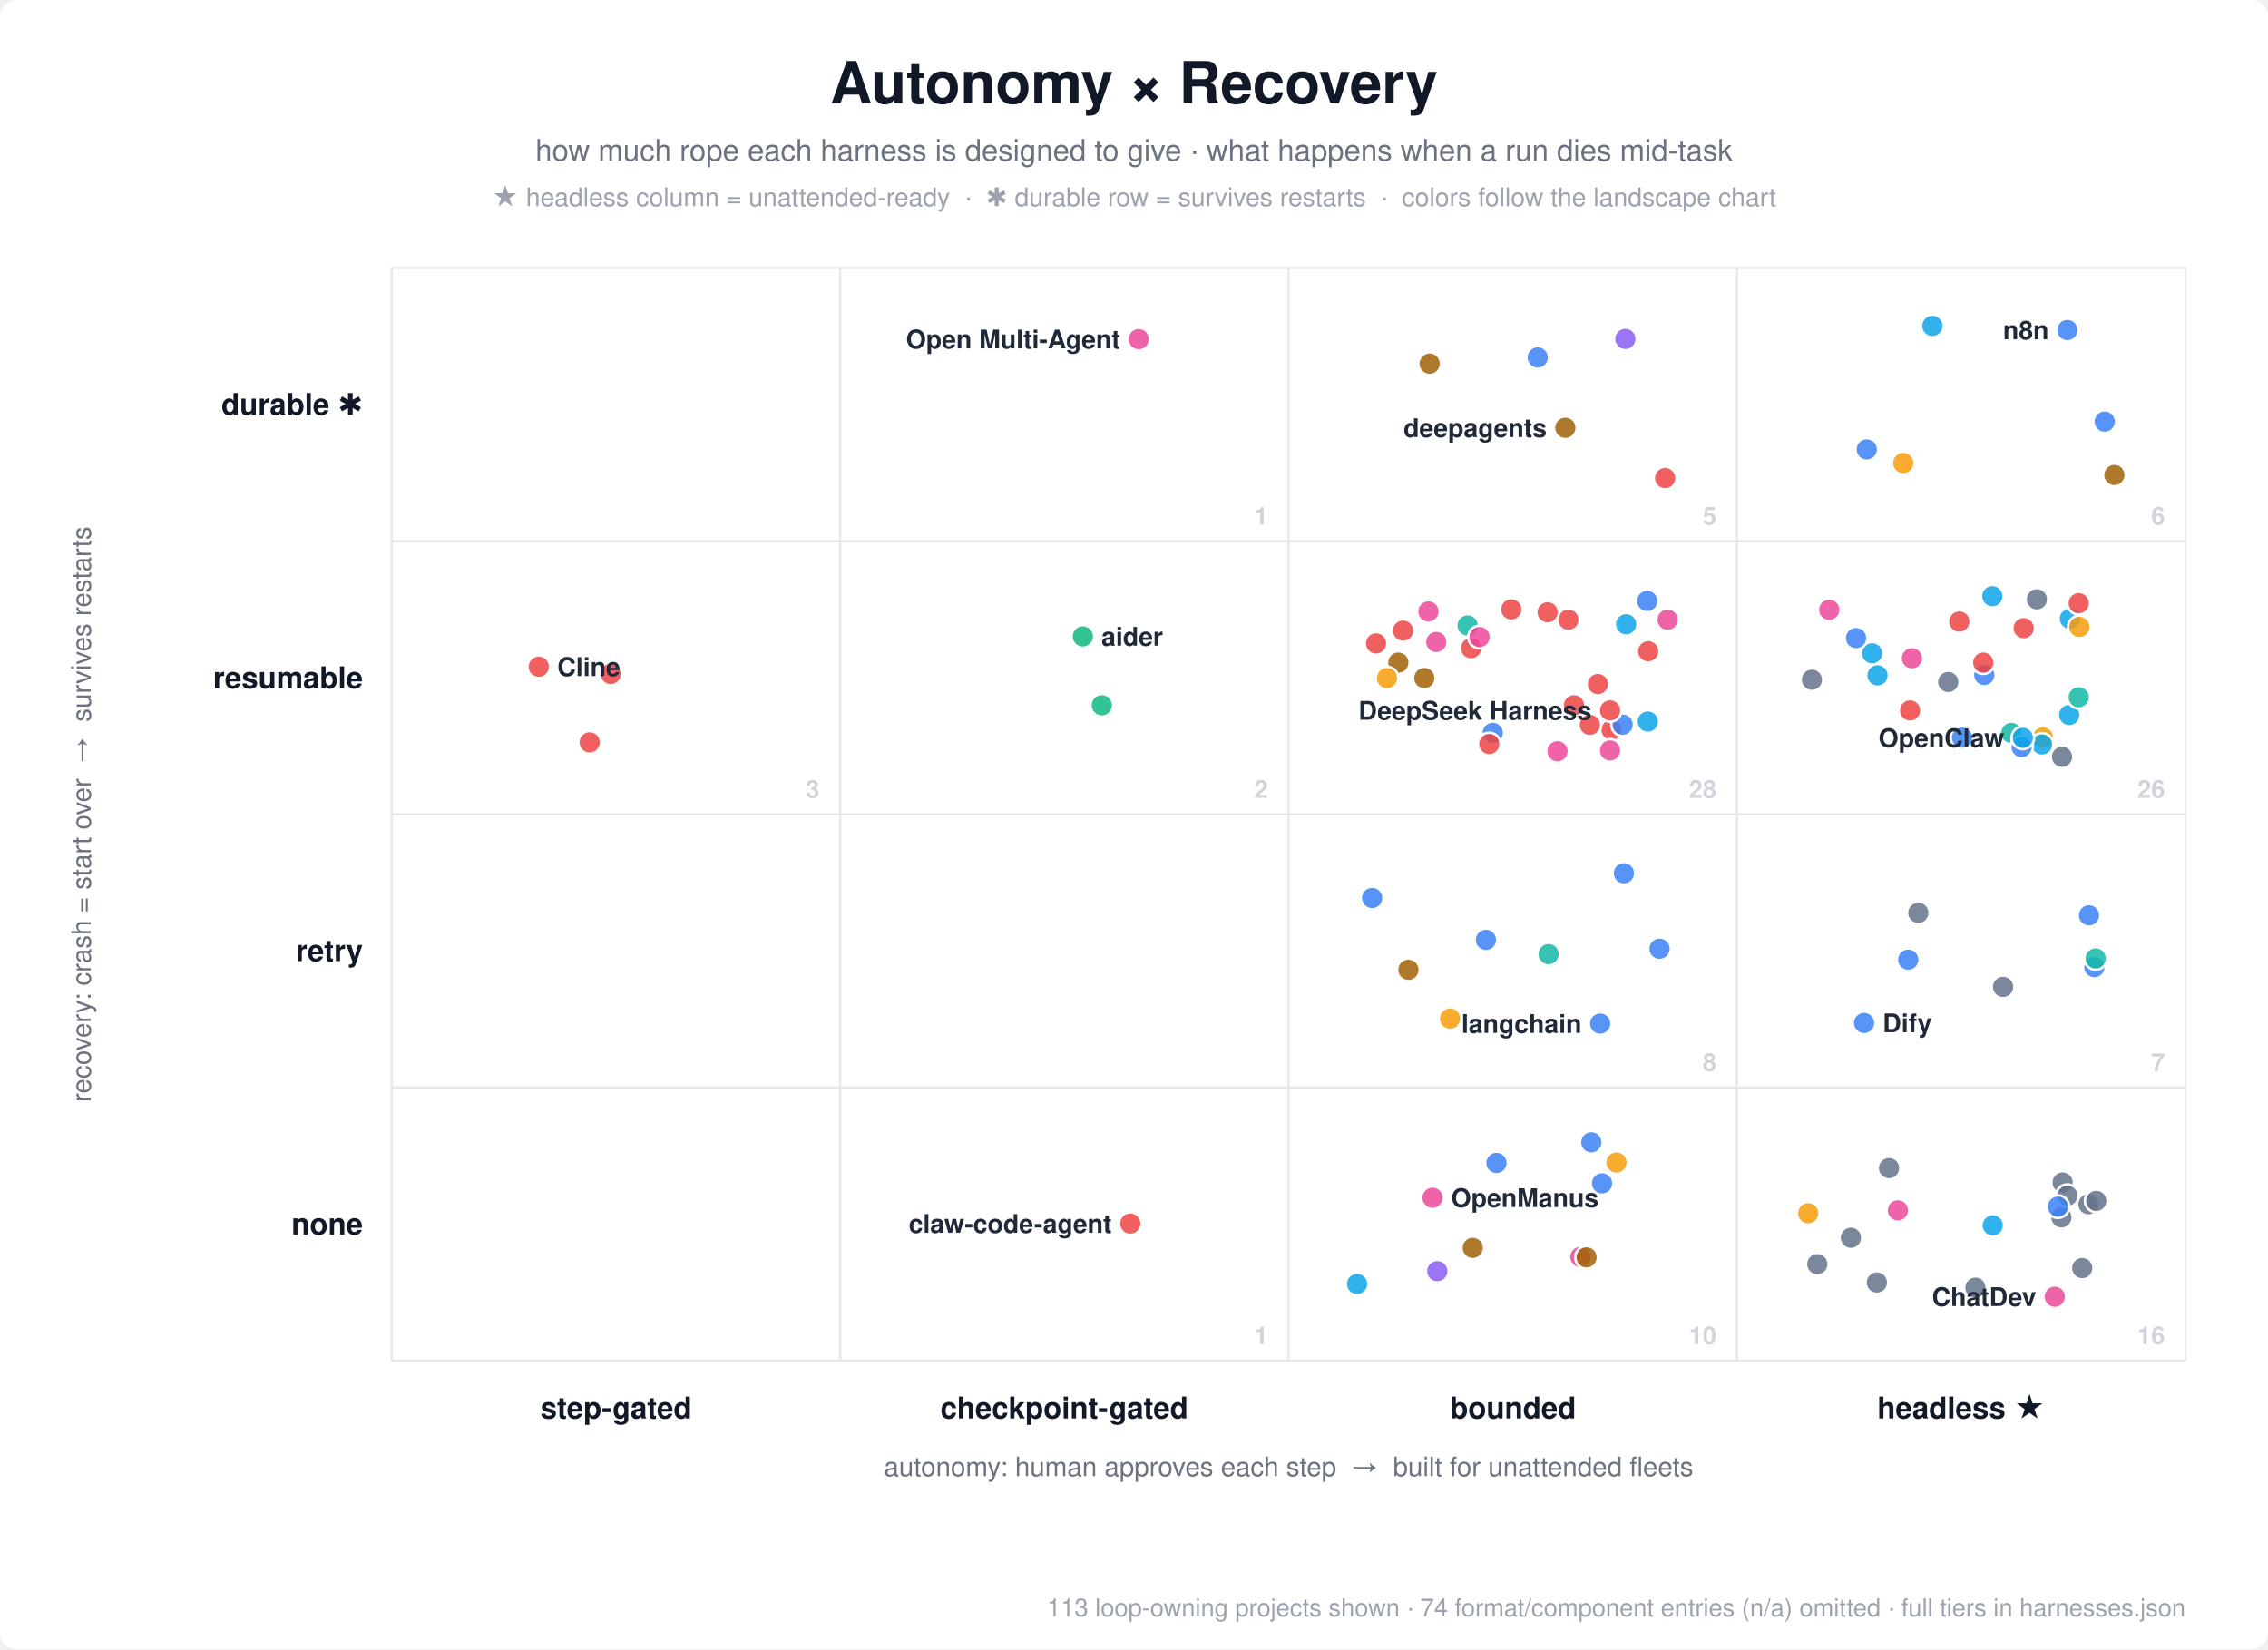
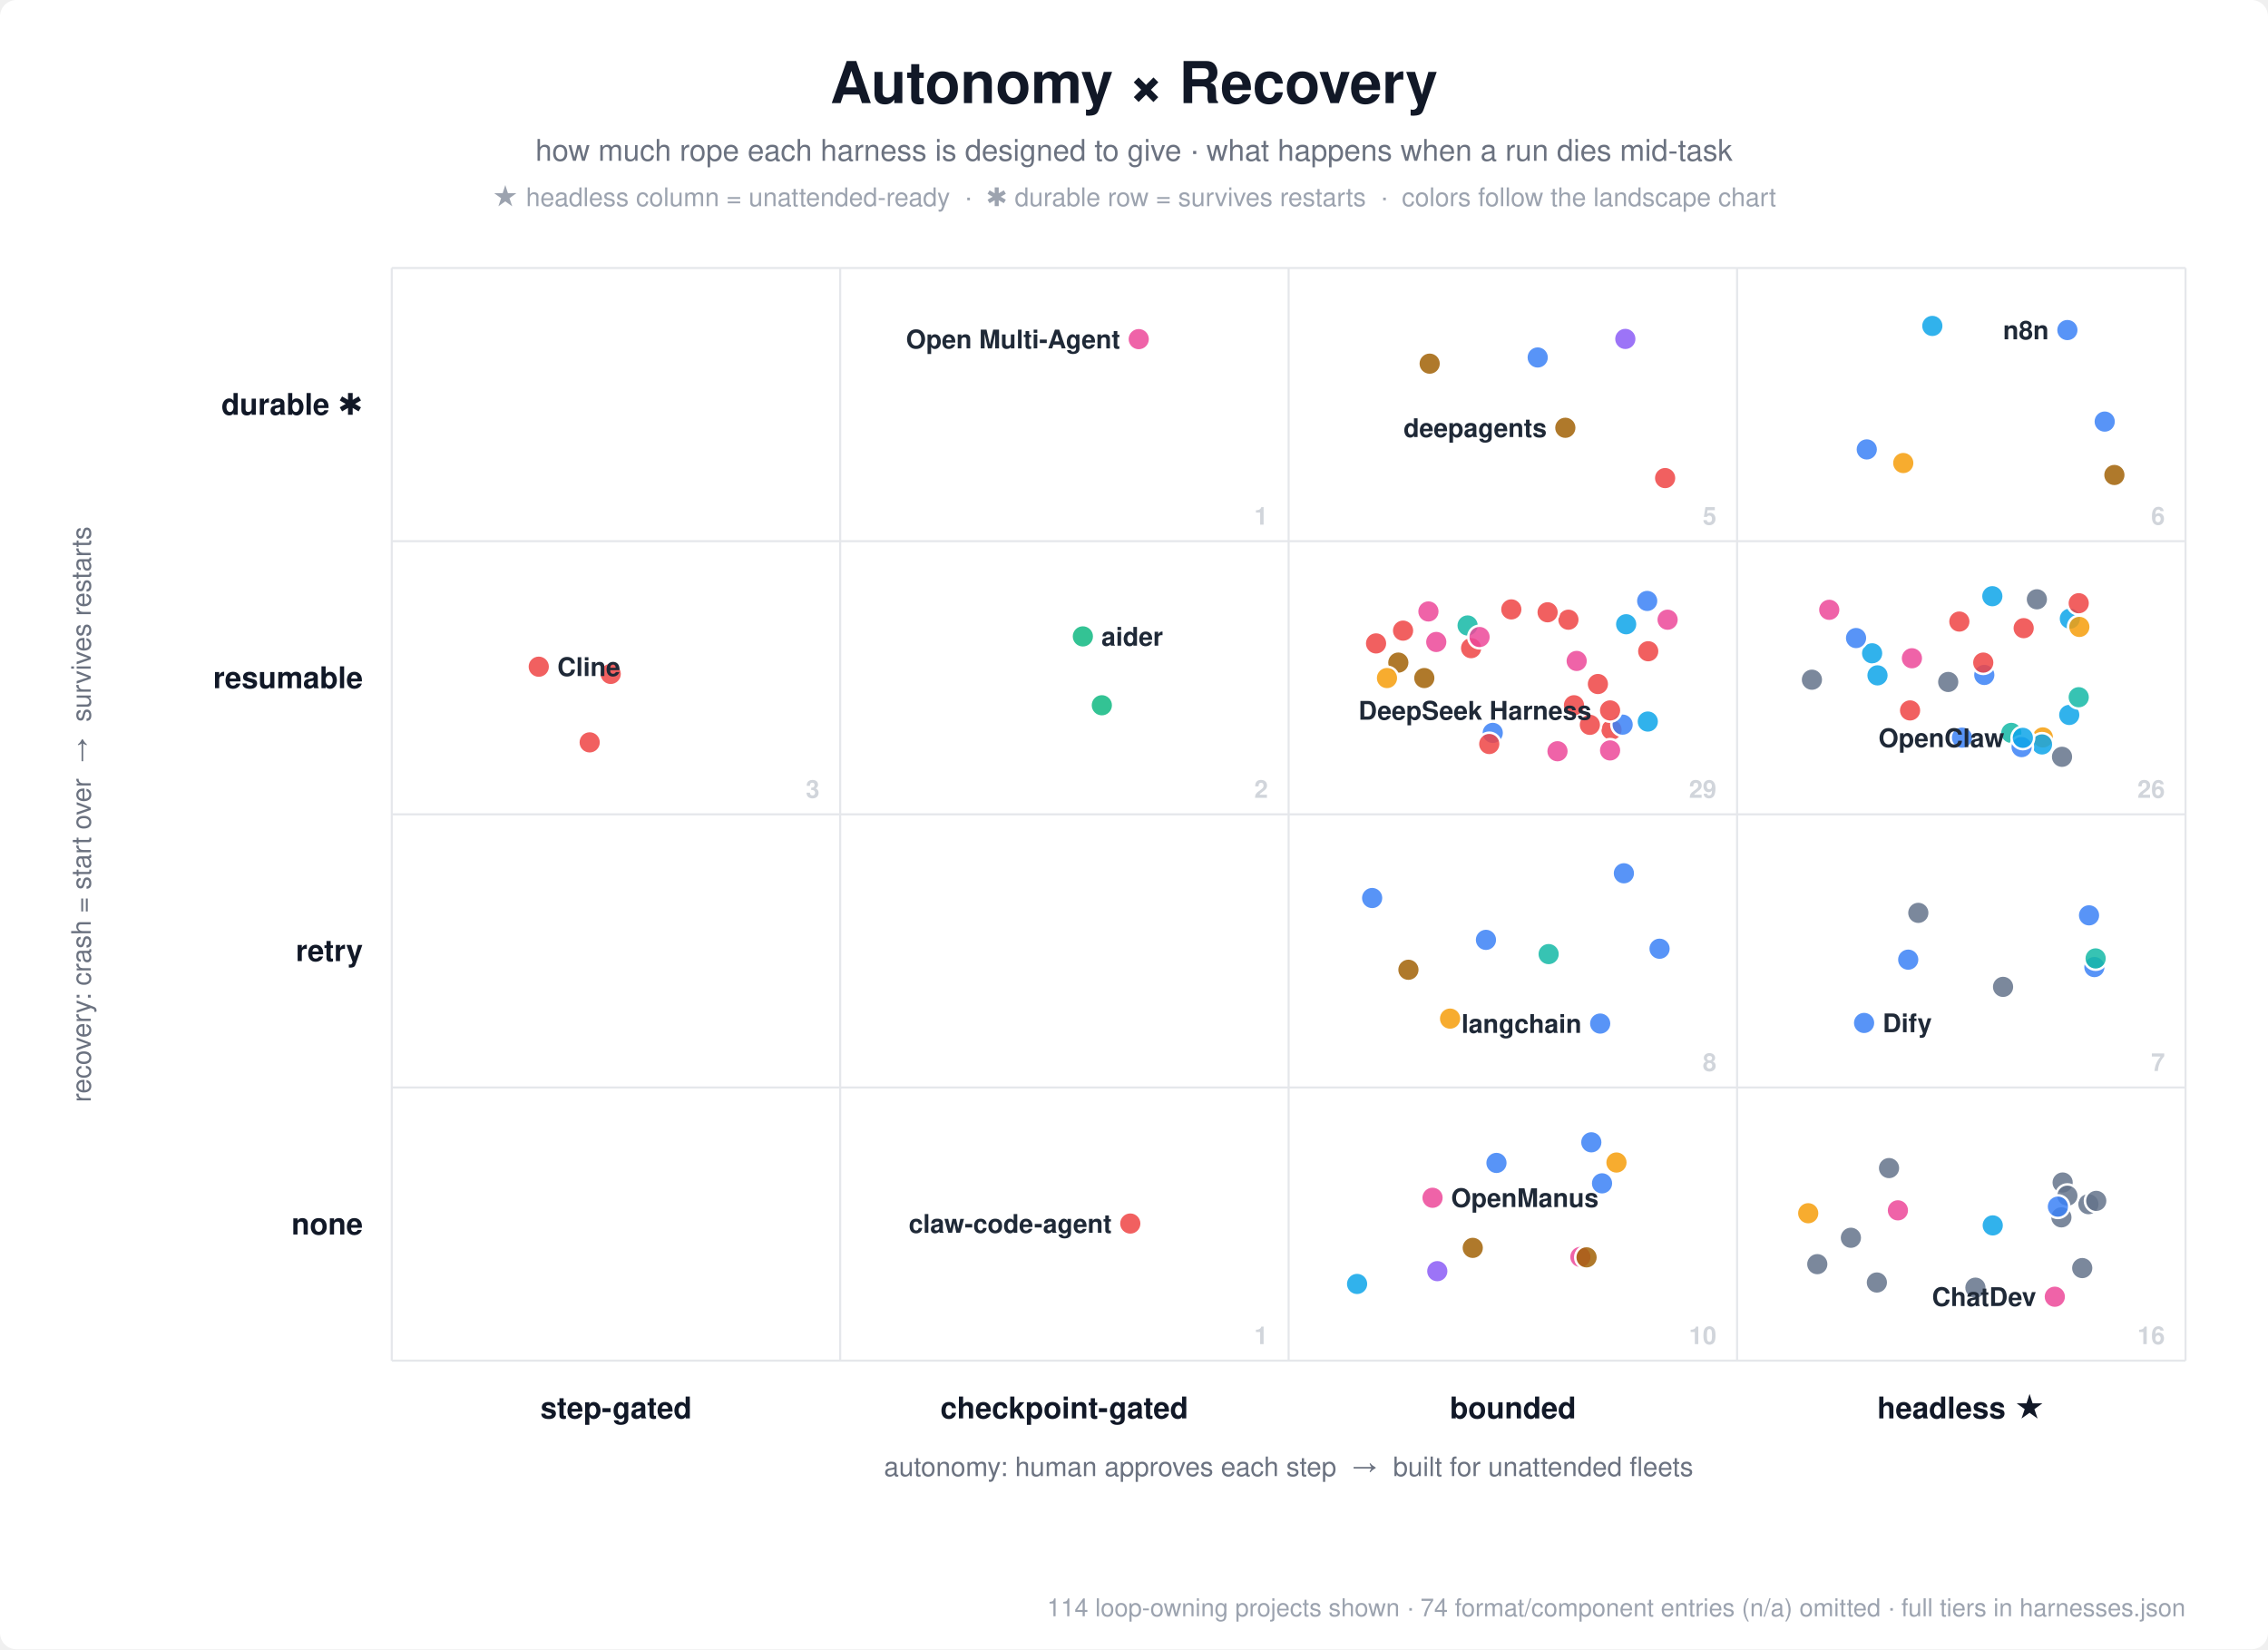
<svg xmlns="http://www.w3.org/2000/svg" viewBox="0 0 1100 800" font-family="-apple-system, 'Segoe UI', Helvetica, Arial, sans-serif">
  <rect width="1100" height="800" fill="#ffffff" rx="8" />
  <text x="550.0" y="50" text-anchor="middle" font-size="28" font-weight="700" fill="#111827">Autonomy × Recovery</text>
  <text x="550.0" y="78" text-anchor="middle" font-size="14.5" fill="#6b7280">how much rope each harness is designed to give · what happens when a run dies mid-task</text>
  <text x="550.0" y="100" text-anchor="middle" font-size="12.5" fill="#9ca3af">★ headless column = unattended-ready  ·  ✱ durable row = survives restarts  ·  colors follow the landscape chart</text>
  <line x1="190.0" y1="130" x2="190.0" y2="660" stroke="#e5e7eb" stroke-width="1" />
  <line x1="407.5" y1="130" x2="407.5" y2="660" stroke="#e5e7eb" stroke-width="1" />
  <line x1="625.0" y1="130" x2="625.0" y2="660" stroke="#e5e7eb" stroke-width="1" />
  <line x1="842.5" y1="130" x2="842.5" y2="660" stroke="#e5e7eb" stroke-width="1" />
  <line x1="1060.0" y1="130" x2="1060.0" y2="660" stroke="#e5e7eb" stroke-width="1" />
  <line x1="190" y1="130.0" x2="1060" y2="130.0" stroke="#e5e7eb" stroke-width="1" />
  <line x1="190" y1="262.5" x2="1060" y2="262.5" stroke="#e5e7eb" stroke-width="1" />
  <line x1="190" y1="395.0" x2="1060" y2="395.0" stroke="#e5e7eb" stroke-width="1" />
  <line x1="190" y1="527.5" x2="1060" y2="527.5" stroke="#e5e7eb" stroke-width="1" />
  <line x1="190" y1="660.0" x2="1060" y2="660.0" stroke="#e5e7eb" stroke-width="1" />
  <text x="298.8" y="688" text-anchor="middle" font-size="14.5" font-weight="600" fill="#111827">step-gated</text>
  <text x="516.2" y="688" text-anchor="middle" font-size="14.5" font-weight="600" fill="#111827">checkpoint-gated</text>
  <text x="733.8" y="688" text-anchor="middle" font-size="14.5" font-weight="600" fill="#111827">bounded</text>
  <text x="951.2" y="688" text-anchor="middle" font-size="14.5" font-weight="600" fill="#111827">headless ★</text>
  <text x="625.0" y="716" text-anchor="middle" font-size="13" fill="#6b7280">autonomy: human approves each step  →  built for unattended fleets</text>
  <text x="176" y="598.8" text-anchor="end" font-size="14.5" font-weight="600" fill="#111827">none</text>
  <text x="176" y="466.2" text-anchor="end" font-size="14.5" font-weight="600" fill="#111827">retry</text>
  <text x="176" y="333.8" text-anchor="end" font-size="14.5" font-weight="600" fill="#111827">resumable</text>
  <text x="176" y="201.2" text-anchor="end" font-size="14.5" font-weight="600" fill="#111827">durable ✱</text>
  <text x="44" y="395" font-size="13" fill="#6b7280" transform="rotate(-90 44 395)" text-anchor="middle">recovery: crash = start over  →  survives restarts</text>
  <text x="832.5" y="652.0" text-anchor="end" font-size="12" fill="#d1d5db" font-weight="700">10</text>
  <text x="832.5" y="254.5" text-anchor="end" font-size="12" fill="#d1d5db" font-weight="700">5</text>
  <text x="1050.0" y="387.0" text-anchor="end" font-size="12" fill="#d1d5db" font-weight="700">26</text>
-   <text x="832.5" y="387.0" text-anchor="end" font-size="12" fill="#d1d5db" font-weight="700">28</text>
+   <text x="832.5" y="387.0" text-anchor="end" font-size="12" fill="#d1d5db" font-weight="700">29</text>
  <text x="397.5" y="387.0" text-anchor="end" font-size="12" fill="#d1d5db" font-weight="700">3</text>
  <text x="615.0" y="652.0" text-anchor="end" font-size="12" fill="#d1d5db" font-weight="700">1</text>
  <text x="832.5" y="519.5" text-anchor="end" font-size="12" fill="#d1d5db" font-weight="700">8</text>
  <text x="1050.0" y="652.0" text-anchor="end" font-size="12" fill="#d1d5db" font-weight="700">16</text>
  <text x="1050.0" y="254.5" text-anchor="end" font-size="12" fill="#d1d5db" font-weight="700">6</text>
  <text x="1050.0" y="519.5" text-anchor="end" font-size="12" fill="#d1d5db" font-weight="700">7</text>
  <text x="615.0" y="254.5" text-anchor="end" font-size="12" fill="#d1d5db" font-weight="700">1</text>
  <text x="615.0" y="387.0" text-anchor="end" font-size="12" fill="#d1d5db" font-weight="700">2</text>
  <circle cx="958.1" cy="624.6" r="5.5" fill="#64748b" fill-opacity="0.85" stroke="#ffffff" stroke-width="1.2" />
  <circle cx="1003.6" cy="346.8" r="5.5" fill="#0ea5e9" fill-opacity="0.85" stroke="#ffffff" stroke-width="1.2" />
  <circle cx="916.2" cy="566.6" r="5.5" fill="#64748b" fill-opacity="0.85" stroke="#ffffff" stroke-width="1.2" />
  <circle cx="897.7" cy="600.4" r="5.5" fill="#64748b" fill-opacity="0.85" stroke="#ffffff" stroke-width="1.2" />
  <circle cx="703.3" cy="494.1" r="5.5" fill="#f59e0b" fill-opacity="0.85" stroke="#ffffff" stroke-width="1.2" />
  <circle cx="807.6" cy="231.9" r="5.5" fill="#ef4444" fill-opacity="0.85" stroke="#ffffff" stroke-width="1.2" />
  <circle cx="1009.9" cy="615.1" r="5.5" fill="#64748b" fill-opacity="0.85" stroke="#ffffff" stroke-width="1.2" />
  <circle cx="711.8" cy="303.4" r="5.5" fill="#14b8a6" fill-opacity="0.85" stroke="#ffffff" stroke-width="1.2" />
  <circle cx="725.8" cy="564.1" r="5.5" fill="#3b82f6" fill-opacity="0.85" stroke="#ffffff" stroke-width="1.2" />
  <circle cx="887.2" cy="295.8" r="5.5" fill="#ec4899" fill-opacity="0.85" stroke="#ffffff" stroke-width="1.2" />
  <circle cx="971.5" cy="478.7" r="5.5" fill="#64748b" fill-opacity="0.85" stroke="#ffffff" stroke-width="1.2" />
  <circle cx="777.0" cy="574.0" r="5.5" fill="#3b82f6" fill-opacity="0.85" stroke="#ffffff" stroke-width="1.2" />
  <circle cx="975.5" cy="355.5" r="5.5" fill="#14b8a6" fill-opacity="0.85" stroke="#ffffff" stroke-width="1.2" />
  <circle cx="784.0" cy="563.9" r="5.5" fill="#f59e0b" fill-opacity="0.85" stroke="#ffffff" stroke-width="1.2" />
  <circle cx="697.1" cy="616.6" r="5.5" fill="#8b5cf6" fill-opacity="0.85" stroke="#ffffff" stroke-width="1.2" />
  <circle cx="781.6" cy="354.0" r="5.5" fill="#ef4444" fill-opacity="0.85" stroke="#ffffff" stroke-width="1.2" />
  <circle cx="548.2" cy="593.5" r="5.5" fill="#ef4444" fill-opacity="0.85" stroke="#ffffff" stroke-width="1.2" />
  <circle cx="877.0" cy="588.5" r="5.5" fill="#f59e0b" fill-opacity="0.85" stroke="#ffffff" stroke-width="1.2" />
  <circle cx="788.3" cy="164.4" r="5.5" fill="#8b5cf6" fill-opacity="0.85" stroke="#ffffff" stroke-width="1.2" />
  <circle cx="714.3" cy="605.3" r="5.5" fill="#a16207" fill-opacity="0.85" stroke="#ffffff" stroke-width="1.2" />
  <circle cx="878.8" cy="329.7" r="5.5" fill="#64748b" fill-opacity="0.85" stroke="#ffffff" stroke-width="1.2" />
  <circle cx="1012.9" cy="584.1" r="5.5" fill="#64748b" fill-opacity="0.85" stroke="#ffffff" stroke-width="1.2" />
  <circle cx="910.3" cy="622.1" r="5.5" fill="#64748b" fill-opacity="0.85" stroke="#ffffff" stroke-width="1.2" />
  <circle cx="930.4" cy="442.8" r="5.5" fill="#64748b" fill-opacity="0.85" stroke="#ffffff" stroke-width="1.2" />
  <circle cx="881.4" cy="613.2" r="5.5" fill="#64748b" fill-opacity="0.85" stroke="#ffffff" stroke-width="1.2" />
+   <circle cx="764.7" cy="320.6" r="5.5" fill="#ec4899" fill-opacity="0.85" stroke="#ffffff" stroke-width="1.2" />
  <circle cx="1016.7" cy="582.5" r="5.5" fill="#64748b" fill-opacity="0.85" stroke="#ffffff" stroke-width="1.2" />
  <circle cx="1000.4" cy="573.6" r="5.5" fill="#64748b" fill-opacity="0.85" stroke="#ffffff" stroke-width="1.2" />
  <circle cx="713.5" cy="314.4" r="5.5" fill="#ef4444" fill-opacity="0.85" stroke="#ffffff" stroke-width="1.2" />
  <circle cx="658.2" cy="622.8" r="5.5" fill="#0ea5e9" fill-opacity="0.85" stroke="#ffffff" stroke-width="1.2" />
  <circle cx="733.0" cy="295.6" r="5.5" fill="#ef4444" fill-opacity="0.85" stroke="#ffffff" stroke-width="1.2" />
  <circle cx="1003.9" cy="300.1" r="5.5" fill="#0ea5e9" fill-opacity="0.85" stroke="#ffffff" stroke-width="1.2" />
  <circle cx="1002.7" cy="580.0" r="5.5" fill="#64748b" fill-opacity="0.85" stroke="#ffffff" stroke-width="1.2" />
  <circle cx="1000.1" cy="367.1" r="5.5" fill="#64748b" fill-opacity="0.85" stroke="#ffffff" stroke-width="1.2" />
  <circle cx="798.9" cy="291.5" r="5.5" fill="#3b82f6" fill-opacity="0.85" stroke="#ffffff" stroke-width="1.2" />
  <circle cx="999.8" cy="590.5" r="5.5" fill="#64748b" fill-opacity="0.85" stroke="#ffffff" stroke-width="1.2" />
  <circle cx="678.2" cy="321.4" r="5.5" fill="#a16207" fill-opacity="0.85" stroke="#ffffff" stroke-width="1.2" />
  <circle cx="787.6" cy="423.6" r="5.5" fill="#3b82f6" fill-opacity="0.85" stroke="#ffffff" stroke-width="1.2" />
  <circle cx="998.1" cy="585.3" r="5.5" fill="#3b82f6" fill-opacity="0.85" stroke="#ffffff" stroke-width="1.2" />
  <circle cx="1025.5" cy="230.4" r="5.5" fill="#a16207" fill-opacity="0.85" stroke="#ffffff" stroke-width="1.2" />
  <circle cx="920.5" cy="587.1" r="5.5" fill="#ec4899" fill-opacity="0.85" stroke="#ffffff" stroke-width="1.2" />
  <circle cx="987.9" cy="290.7" r="5.5" fill="#64748b" fill-opacity="0.85" stroke="#ffffff" stroke-width="1.2" />
  <circle cx="923.1" cy="224.6" r="5.5" fill="#f59e0b" fill-opacity="0.85" stroke="#ffffff" stroke-width="1.2" />
  <circle cx="552.3" cy="164.5" r="5.5" fill="#ec4899" fill-opacity="0.85" stroke="#ffffff" stroke-width="1.2" />
  <circle cx="696.6" cy="311.4" r="5.5" fill="#ec4899" fill-opacity="0.85" stroke="#ffffff" stroke-width="1.2" />
  <circle cx="724.0" cy="355.5" r="5.5" fill="#3b82f6" fill-opacity="0.85" stroke="#ffffff" stroke-width="1.2" />
  <circle cx="1015.8" cy="469.1" r="5.5" fill="#3b82f6" fill-opacity="0.85" stroke="#ffffff" stroke-width="1.2" />
  <circle cx="990.8" cy="357.7" r="5.5" fill="#f59e0b" fill-opacity="0.85" stroke="#ffffff" stroke-width="1.2" />
  <circle cx="1016.4" cy="464.9" r="5.5" fill="#14b8a6" fill-opacity="0.85" stroke="#ffffff" stroke-width="1.2" />
  <circle cx="690.8" cy="328.9" r="5.5" fill="#a16207" fill-opacity="0.85" stroke="#ffffff" stroke-width="1.2" />
  <circle cx="766.5" cy="609.7" r="5.5" fill="#ec4899" fill-opacity="0.85" stroke="#ffffff" stroke-width="1.2" />
  <circle cx="672.7" cy="328.9" r="5.5" fill="#f59e0b" fill-opacity="0.85" stroke="#ffffff" stroke-width="1.2" />
  <circle cx="808.8" cy="300.6" r="5.5" fill="#ec4899" fill-opacity="0.85" stroke="#ffffff" stroke-width="1.2" />
  <circle cx="966.5" cy="594.4" r="5.5" fill="#0ea5e9" fill-opacity="0.85" stroke="#ffffff" stroke-width="1.2" />
  <circle cx="717.6" cy="309.0" r="5.5" fill="#ec4899" fill-opacity="0.85" stroke="#ffffff" stroke-width="1.2" />
  <circle cx="951.6" cy="357.8" r="5.5" fill="#3b82f6" fill-opacity="0.85" stroke="#ffffff" stroke-width="1.2" />
  <circle cx="937.2" cy="158.1" r="5.5" fill="#0ea5e9" fill-opacity="0.85" stroke="#ffffff" stroke-width="1.2" />
  <circle cx="799.2" cy="350.0" r="5.5" fill="#0ea5e9" fill-opacity="0.85" stroke="#ffffff" stroke-width="1.2" />
  <circle cx="944.9" cy="330.8" r="5.5" fill="#64748b" fill-opacity="0.85" stroke="#ffffff" stroke-width="1.2" />
  <circle cx="788.7" cy="302.8" r="5.5" fill="#0ea5e9" fill-opacity="0.85" stroke="#ffffff" stroke-width="1.2" />
  <circle cx="990.4" cy="361.1" r="5.5" fill="#0ea5e9" fill-opacity="0.85" stroke="#ffffff" stroke-width="1.2" />
  <circle cx="1008.5" cy="304.1" r="5.5" fill="#f59e0b" fill-opacity="0.85" stroke="#ffffff" stroke-width="1.2" />
  <circle cx="693.4" cy="176.4" r="5.5" fill="#a16207" fill-opacity="0.85" stroke="#ffffff" stroke-width="1.2" />
  <circle cx="980.5" cy="362.4" r="5.5" fill="#3b82f6" fill-opacity="0.85" stroke="#ffffff" stroke-width="1.2" />
  <circle cx="962.4" cy="327.4" r="5.5" fill="#3b82f6" fill-opacity="0.85" stroke="#ffffff" stroke-width="1.2" />
  <circle cx="926.4" cy="344.6" r="5.5" fill="#ef4444" fill-opacity="0.85" stroke="#ffffff" stroke-width="1.2" />
  <circle cx="296.2" cy="326.9" r="5.5" fill="#ef4444" fill-opacity="0.85" stroke="#ffffff" stroke-width="1.2" />
  <circle cx="905.4" cy="218.0" r="5.5" fill="#3b82f6" fill-opacity="0.85" stroke="#ffffff" stroke-width="1.2" />
  <circle cx="771.8" cy="554.1" r="5.5" fill="#3b82f6" fill-opacity="0.85" stroke="#ffffff" stroke-width="1.2" />
  <circle cx="667.4" cy="312.1" r="5.5" fill="#ef4444" fill-opacity="0.85" stroke="#ffffff" stroke-width="1.2" />
  <circle cx="683.1" cy="470.4" r="5.5" fill="#a16207" fill-opacity="0.85" stroke="#ffffff" stroke-width="1.2" />
  <circle cx="286.0" cy="360.1" r="5.5" fill="#ef4444" fill-opacity="0.85" stroke="#ffffff" stroke-width="1.2" />
  <circle cx="961.9" cy="321.4" r="5.5" fill="#ef4444" fill-opacity="0.85" stroke="#ffffff" stroke-width="1.2" />
  <circle cx="720.7" cy="455.9" r="5.5" fill="#3b82f6" fill-opacity="0.85" stroke="#ffffff" stroke-width="1.2" />
  <circle cx="799.4" cy="315.9" r="5.5" fill="#ef4444" fill-opacity="0.85" stroke="#ffffff" stroke-width="1.2" />
  <circle cx="760.7" cy="300.6" r="5.5" fill="#ef4444" fill-opacity="0.85" stroke="#ffffff" stroke-width="1.2" />
  <circle cx="745.8" cy="173.4" r="5.5" fill="#3b82f6" fill-opacity="0.85" stroke="#ffffff" stroke-width="1.2" />
  <circle cx="769.5" cy="609.9" r="5.5" fill="#a16207" fill-opacity="0.85" stroke="#ffffff" stroke-width="1.2" />
  <circle cx="751.1" cy="462.8" r="5.5" fill="#14b8a6" fill-opacity="0.85" stroke="#ffffff" stroke-width="1.2" />
  <circle cx="692.8" cy="296.6" r="5.5" fill="#ec4899" fill-opacity="0.85" stroke="#ffffff" stroke-width="1.2" />
  <circle cx="759.2" cy="207.5" r="5.5" fill="#a16207" fill-opacity="0.85" stroke="#ffffff" stroke-width="1.2" />
  <circle cx="996.6" cy="629.0" r="5.5" fill="#ec4899" fill-opacity="0.85" stroke="#ffffff" stroke-width="1.2" />
  <circle cx="534.4" cy="342.1" r="5.5" fill="#10b981" fill-opacity="0.85" stroke="#ffffff" stroke-width="1.2" />
  <circle cx="722.3" cy="360.9" r="5.5" fill="#ef4444" fill-opacity="0.85" stroke="#ffffff" stroke-width="1.2" />
  <circle cx="908.0" cy="316.9" r="5.5" fill="#0ea5e9" fill-opacity="0.85" stroke="#ffffff" stroke-width="1.2" />
  <circle cx="763.4" cy="342.1" r="5.5" fill="#ef4444" fill-opacity="0.85" stroke="#ffffff" stroke-width="1.2" />
  <circle cx="787.0" cy="351.5" r="5.5" fill="#3b82f6" fill-opacity="0.85" stroke="#ffffff" stroke-width="1.2" />
  <circle cx="1020.8" cy="204.5" r="5.5" fill="#3b82f6" fill-opacity="0.85" stroke="#ffffff" stroke-width="1.2" />
  <circle cx="525.2" cy="308.7" r="5.5" fill="#10b981" fill-opacity="0.85" stroke="#ffffff" stroke-width="1.2" />
  <circle cx="665.5" cy="435.6" r="5.5" fill="#3b82f6" fill-opacity="0.85" stroke="#ffffff" stroke-width="1.2" />
  <circle cx="925.5" cy="465.5" r="5.5" fill="#3b82f6" fill-opacity="0.85" stroke="#ffffff" stroke-width="1.2" />
  <circle cx="1008.2" cy="292.6" r="5.5" fill="#ef4444" fill-opacity="0.85" stroke="#ffffff" stroke-width="1.2" />
  <circle cx="694.8" cy="581.0" r="5.5" fill="#ec4899" fill-opacity="0.85" stroke="#ffffff" stroke-width="1.2" />
  <circle cx="780.9" cy="364.0" r="5.5" fill="#ec4899" fill-opacity="0.85" stroke="#ffffff" stroke-width="1.2" />
  <circle cx="755.4" cy="364.4" r="5.5" fill="#ec4899" fill-opacity="0.85" stroke="#ffffff" stroke-width="1.2" />
  <circle cx="966.3" cy="289.2" r="5.5" fill="#0ea5e9" fill-opacity="0.85" stroke="#ffffff" stroke-width="1.2" />
  <circle cx="680.5" cy="305.9" r="5.5" fill="#ef4444" fill-opacity="0.85" stroke="#ffffff" stroke-width="1.2" />
  <circle cx="927.3" cy="319.3" r="5.5" fill="#ec4899" fill-opacity="0.85" stroke="#ffffff" stroke-width="1.2" />
  <circle cx="261.3" cy="323.4" r="5.5" fill="#ef4444" fill-opacity="0.85" stroke="#ffffff" stroke-width="1.2" />
  <circle cx="1008.2" cy="338.2" r="5.5" fill="#14b8a6" fill-opacity="0.85" stroke="#ffffff" stroke-width="1.2" />
  <circle cx="950.3" cy="301.5" r="5.5" fill="#ef4444" fill-opacity="0.85" stroke="#ffffff" stroke-width="1.2" />
  <circle cx="775.0" cy="331.8" r="5.5" fill="#ef4444" fill-opacity="0.85" stroke="#ffffff" stroke-width="1.2" />
  <circle cx="771.1" cy="351.6" r="5.5" fill="#ef4444" fill-opacity="0.85" stroke="#ffffff" stroke-width="1.2" />
  <circle cx="804.9" cy="460.2" r="5.5" fill="#3b82f6" fill-opacity="0.85" stroke="#ffffff" stroke-width="1.2" />
  <circle cx="750.6" cy="297.0" r="5.5" fill="#ef4444" fill-opacity="0.85" stroke="#ffffff" stroke-width="1.2" />
  <circle cx="776.1" cy="496.5" r="5.5" fill="#3b82f6" fill-opacity="0.85" stroke="#ffffff" stroke-width="1.2" />
  <circle cx="1013.2" cy="444.0" r="5.5" fill="#3b82f6" fill-opacity="0.85" stroke="#ffffff" stroke-width="1.2" />
  <circle cx="904.1" cy="496.2" r="5.5" fill="#3b82f6" fill-opacity="0.85" stroke="#ffffff" stroke-width="1.2" />
  <circle cx="900.2" cy="309.5" r="5.5" fill="#3b82f6" fill-opacity="0.85" stroke="#ffffff" stroke-width="1.2" />
  <circle cx="1002.7" cy="160.1" r="5.5" fill="#3b82f6" fill-opacity="0.85" stroke="#ffffff" stroke-width="1.2" />
  <circle cx="981.5" cy="304.7" r="5.5" fill="#ef4444" fill-opacity="0.85" stroke="#ffffff" stroke-width="1.2" />
  <circle cx="910.6" cy="327.6" r="5.5" fill="#0ea5e9" fill-opacity="0.85" stroke="#ffffff" stroke-width="1.2" />
  <circle cx="780.9" cy="344.6" r="5.5" fill="#ef4444" fill-opacity="0.85" stroke="#ffffff" stroke-width="1.2" />
  <circle cx="981.1" cy="357.9" r="5.5" fill="#0ea5e9" fill-opacity="0.85" stroke="#ffffff" stroke-width="1.2" />
  <text x="703.8" y="585.5" text-anchor="start" font-size="12.5" font-weight="600" fill="#1f2937">OpenManus</text>
  <text x="750.2" y="212.0" text-anchor="end" font-size="12.5" font-weight="600" fill="#1f2937">deepagents</text>
  <text x="972.1" y="362.4" text-anchor="end" font-size="12.5" font-weight="600" fill="#1f2937">OpenClaw</text>
  <text x="771.9" y="349.1" text-anchor="end" font-size="12.5" font-weight="600" fill="#1f2937">DeepSeek Harness</text>
  <text x="270.3" y="327.9" text-anchor="start" font-size="12.5" font-weight="600" fill="#1f2937">Cline</text>
  <text x="539.2" y="598.0" text-anchor="end" font-size="12.5" font-weight="600" fill="#1f2937">claw-code-agent</text>
  <text x="767.1" y="501.0" text-anchor="end" font-size="12.5" font-weight="600" fill="#1f2937">langchain</text>
  <text x="987.6" y="633.5" text-anchor="end" font-size="12.5" font-weight="600" fill="#1f2937">ChatDev</text>
  <text x="993.7" y="164.6" text-anchor="end" font-size="12.5" font-weight="600" fill="#1f2937">n8n</text>
  <text x="913.1" y="500.7" text-anchor="start" font-size="12.5" font-weight="600" fill="#1f2937">Dify</text>
  <text x="543.3" y="169.0" text-anchor="end" font-size="12.5" font-weight="600" fill="#1f2937">Open Multi-Agent</text>
  <text x="534.2" y="313.2" text-anchor="start" font-size="12.5" font-weight="600" fill="#1f2937">aider</text>
-   <text x="1060" y="784" text-anchor="end" font-size="12" fill="#9ca3af">113 loop-owning projects shown · 74 format/component entries (n/a) omitted · full tiers in harnesses.json</text>
+   <text x="1060" y="784" text-anchor="end" font-size="12" fill="#9ca3af">114 loop-owning projects shown · 74 format/component entries (n/a) omitted · full tiers in harnesses.json</text>
</svg>
